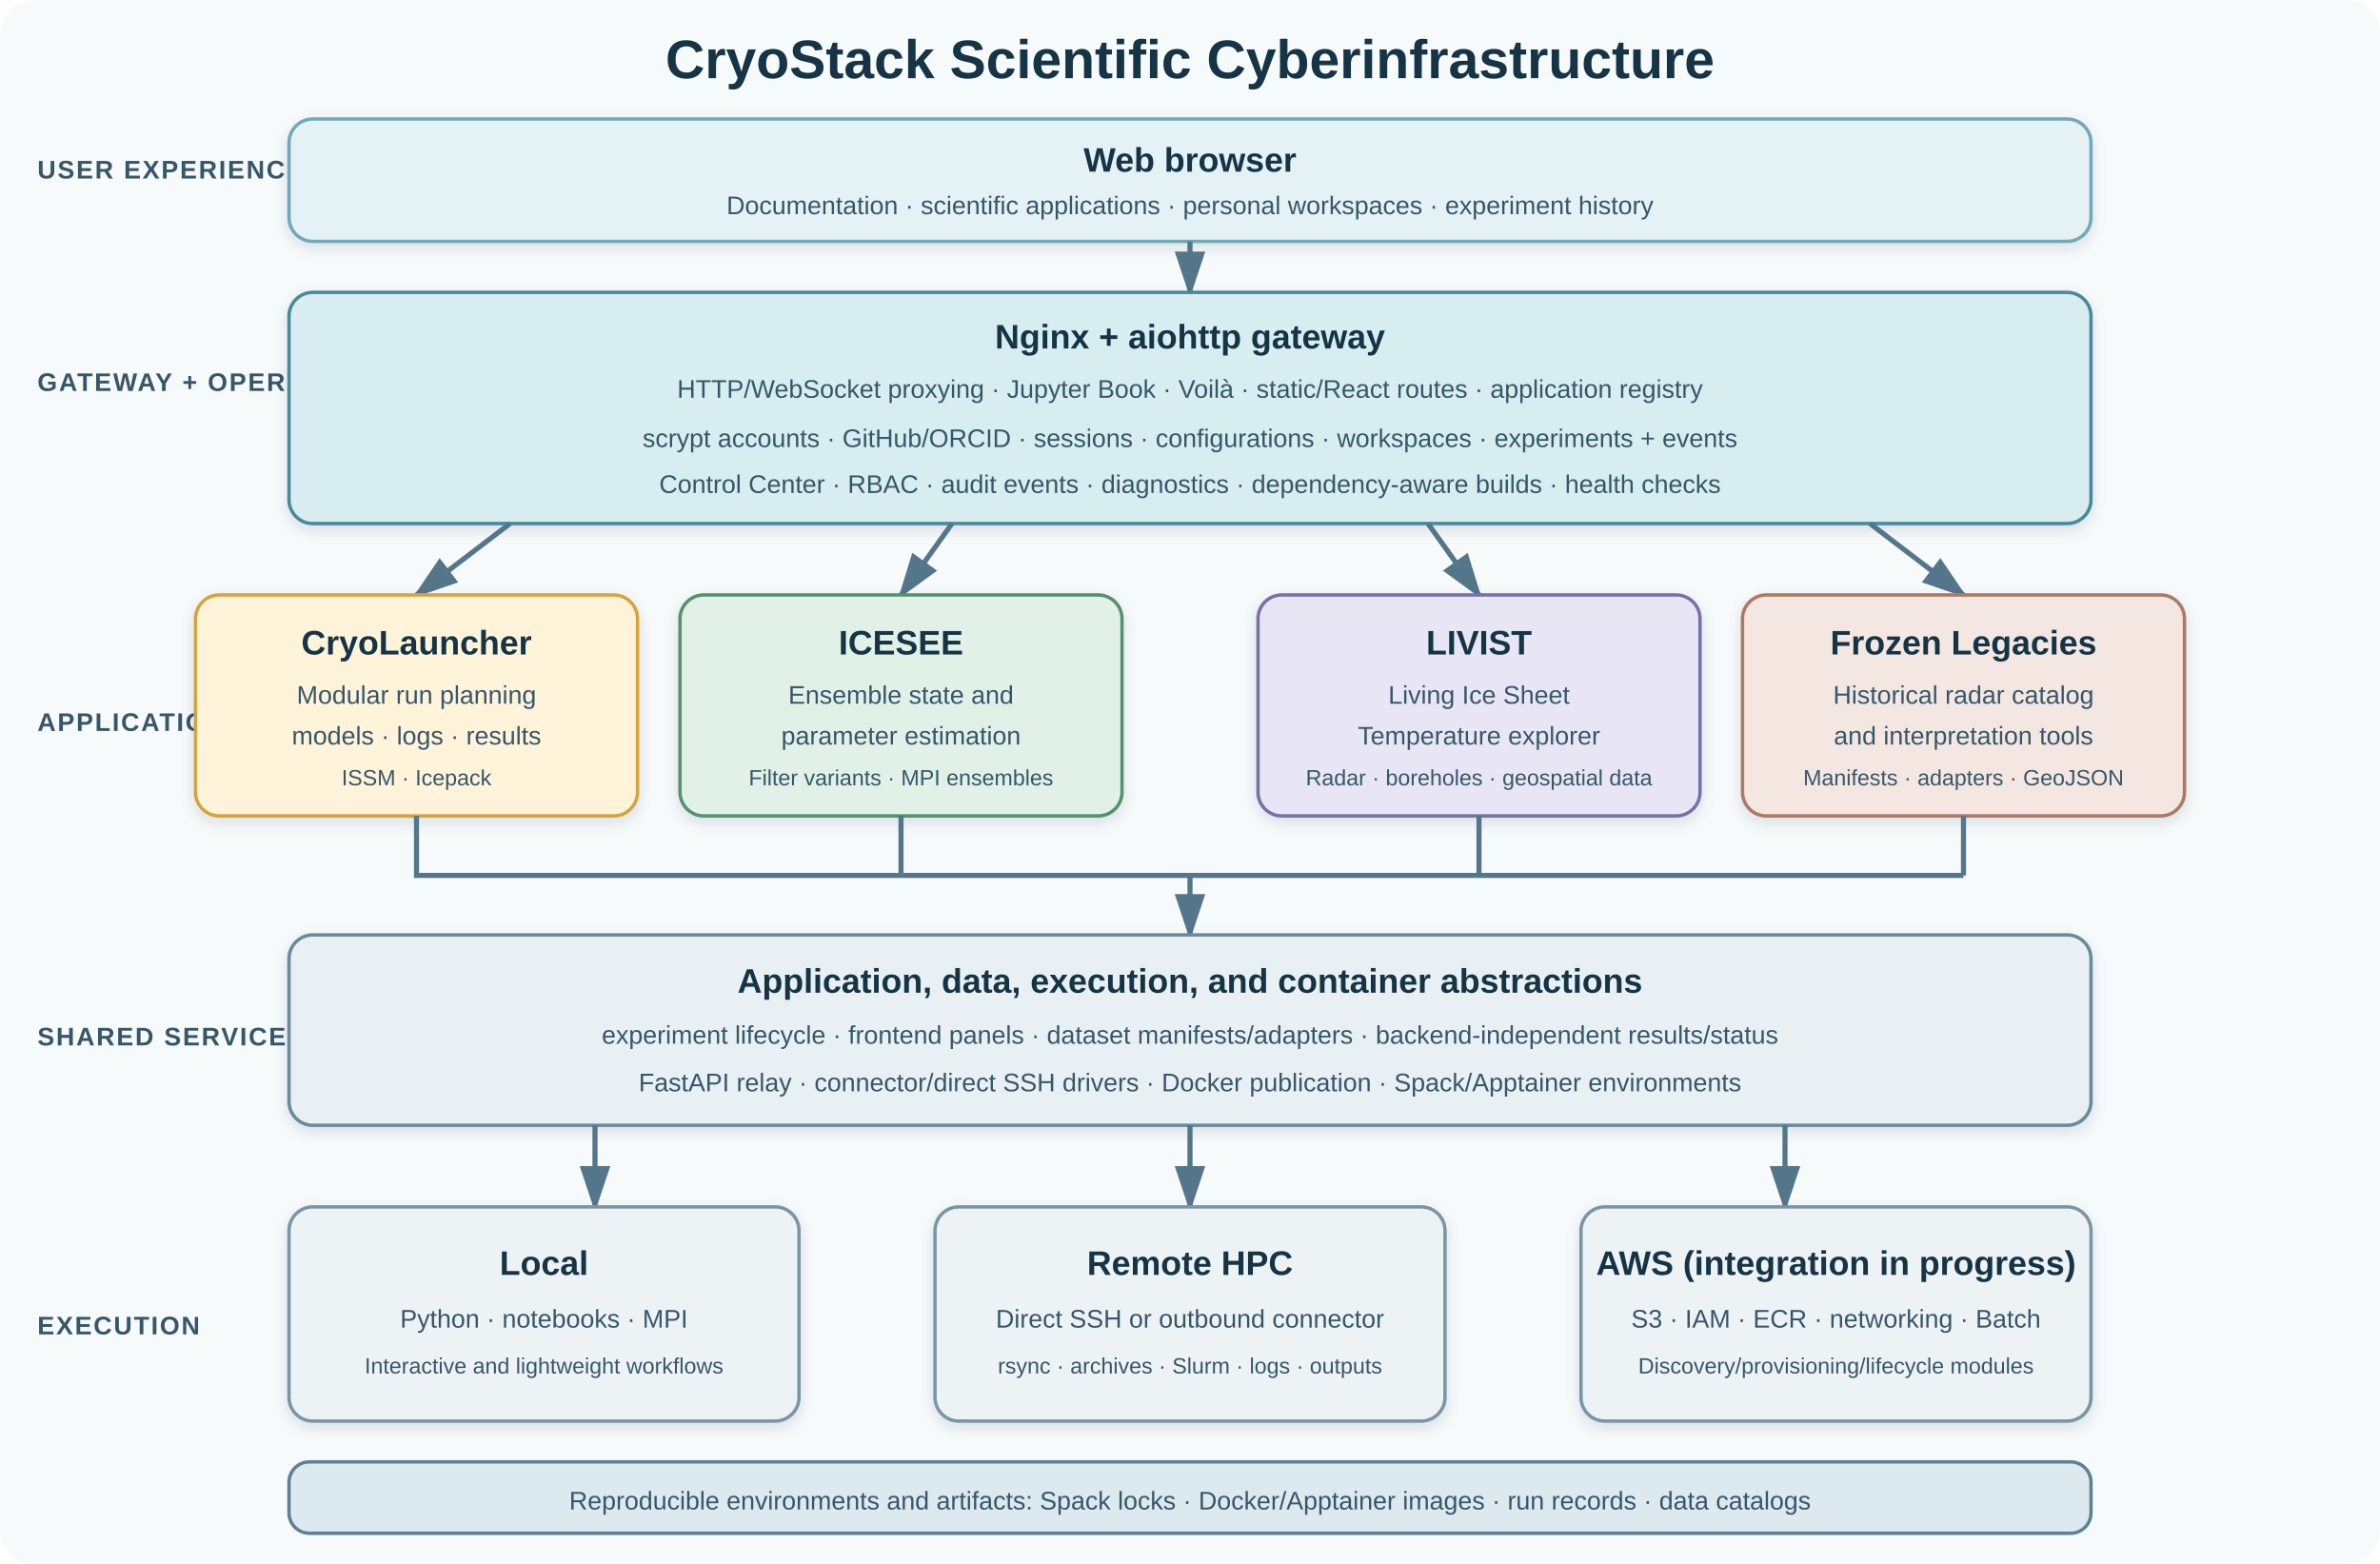
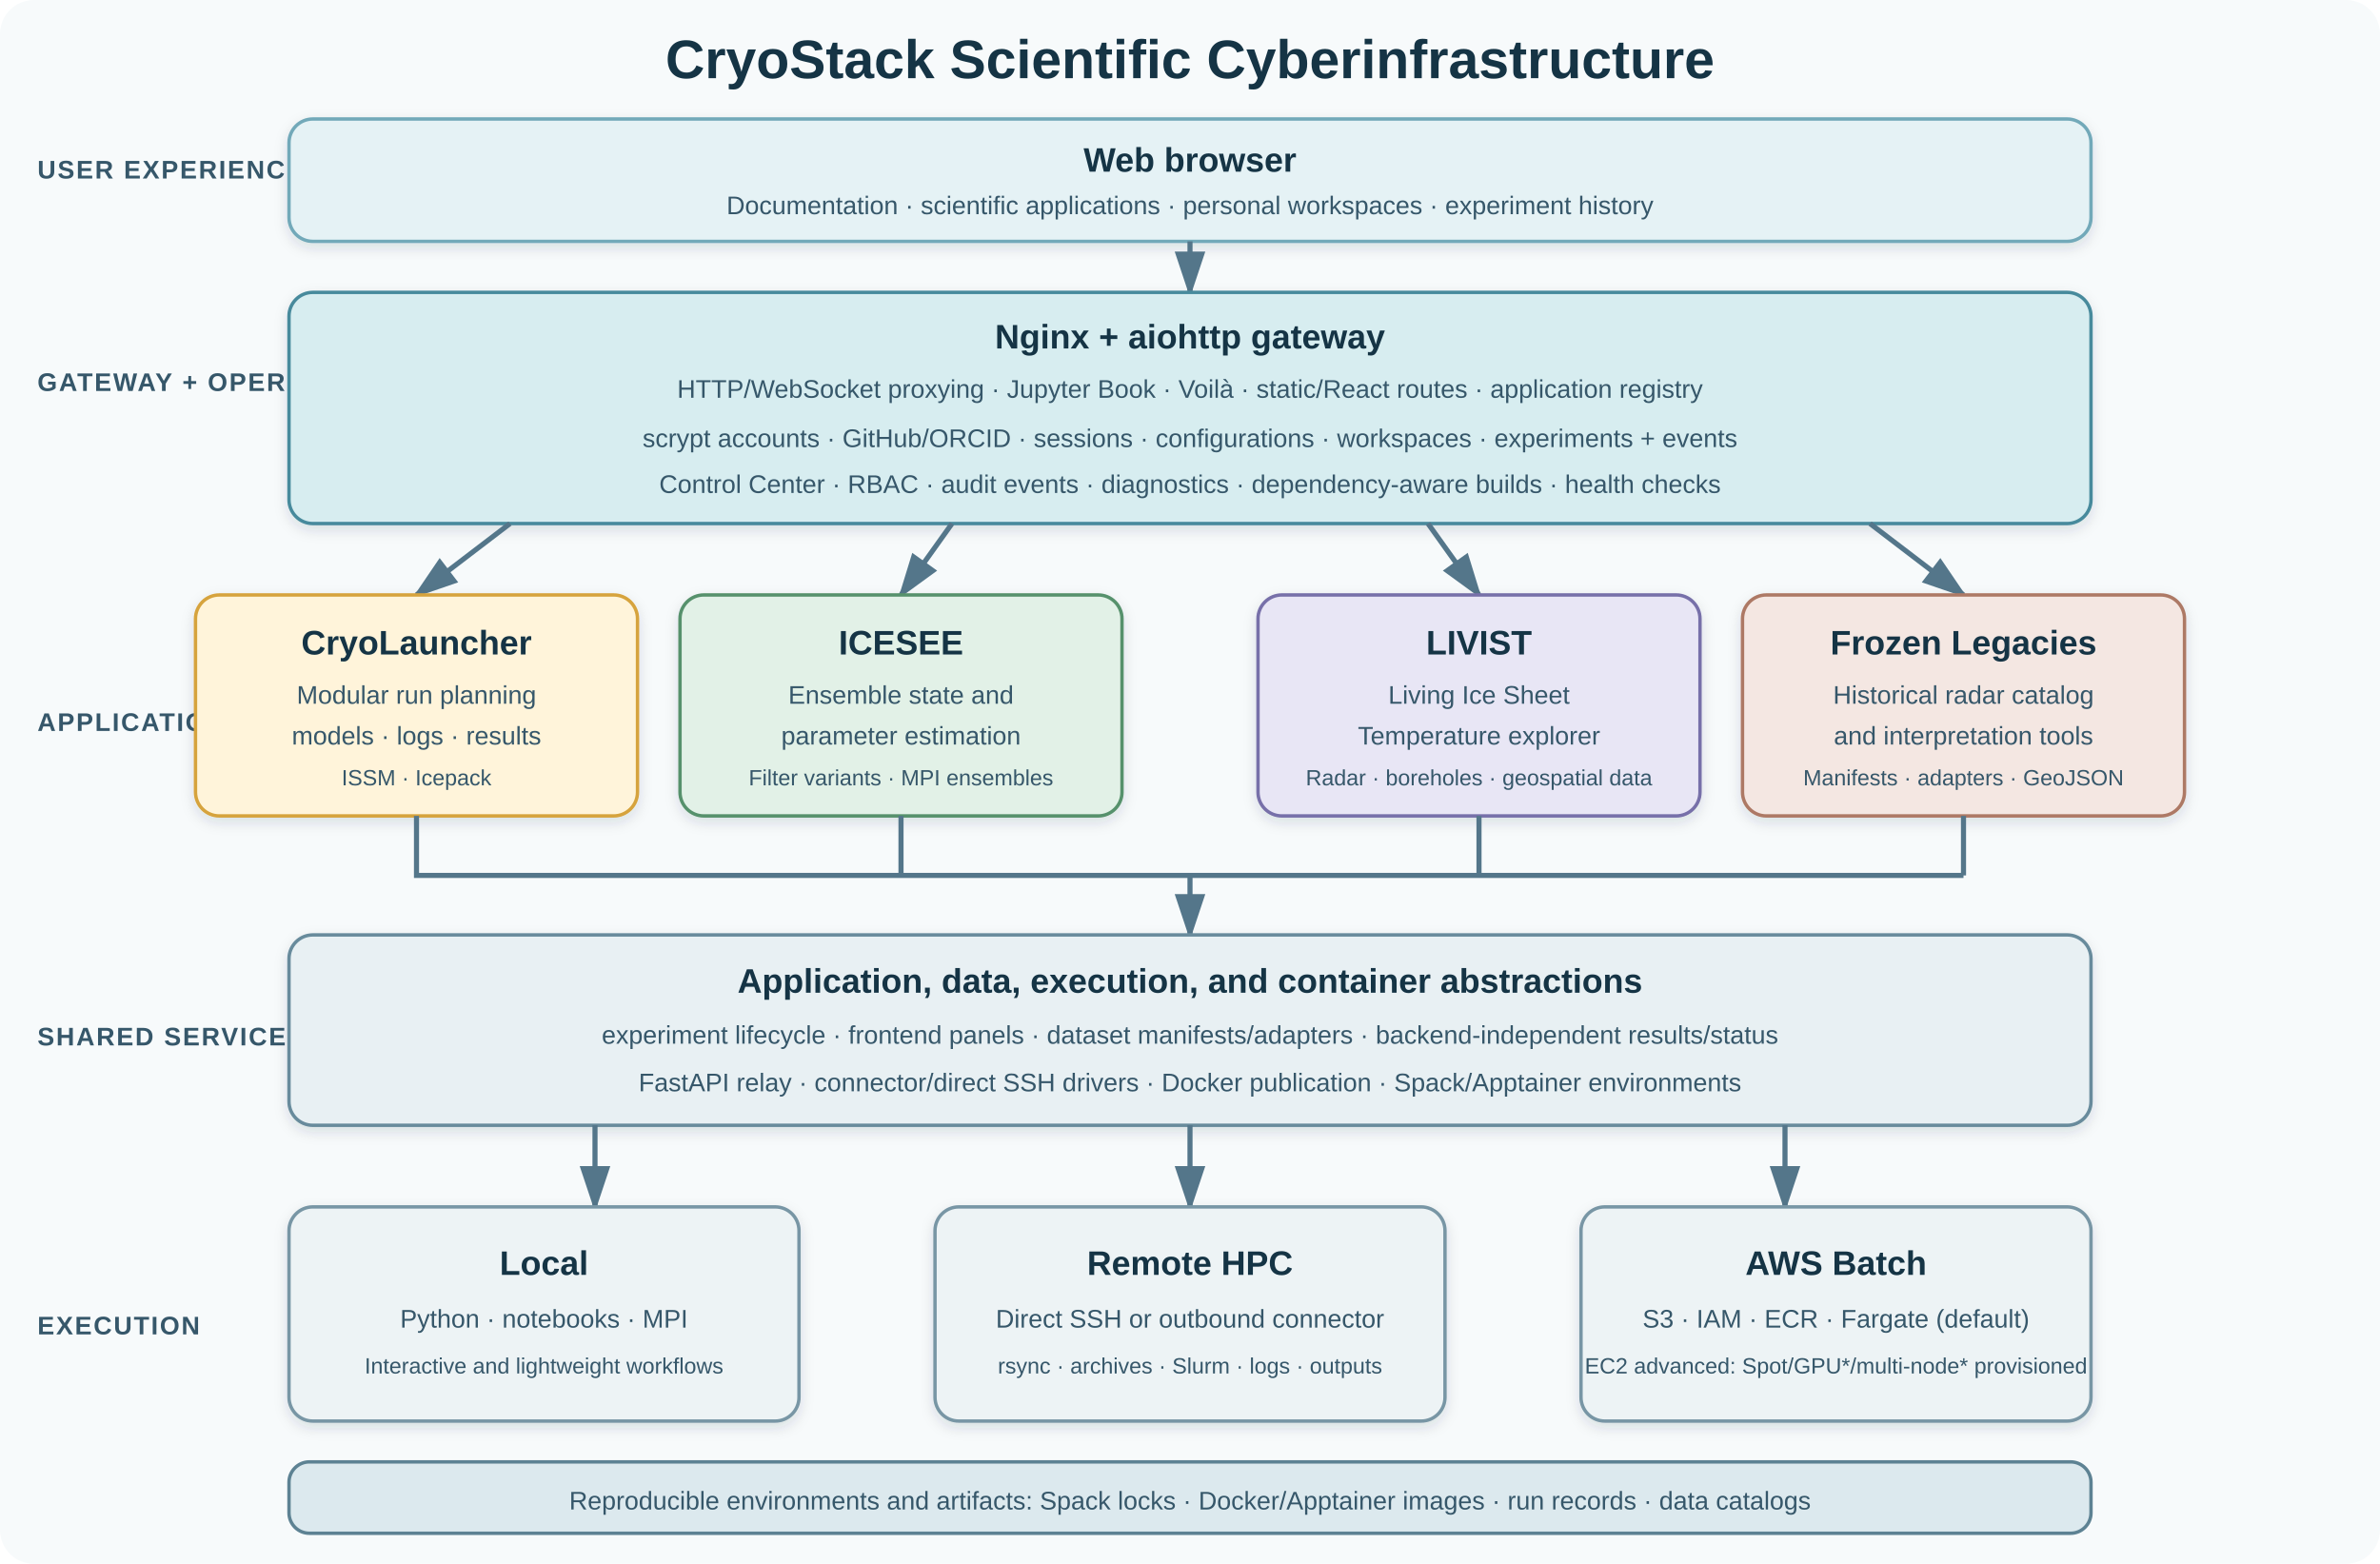
<svg xmlns="http://www.w3.org/2000/svg" width="1400" height="920" viewBox="0 0 1400 920" role="img" aria-labelledby="title desc">
  <defs>
    <style>
      text { font-family: Arial; }
      .title { font-size: 32px; font-weight: 700; fill: #153445; }
      .layer { font-size: 15px; font-weight: 700; fill: #36576a; letter-spacing: 1px; }
      .box-title { font-size: 20px; font-weight: 700; fill: #153445; }
      .body { font-size: 15px; fill: #36576a; }
      .small { font-size: 13px; fill: #36576a; }
      .arrow { stroke: #54768a; stroke-width: 3; fill: none; marker-end: url(#arrowhead); }
      .bus { stroke: #54768a; stroke-width: 3; fill: none; }
    </style>
    <marker id="arrowhead" markerWidth="10" markerHeight="10" refX="8" refY="3" orient="auto" markerUnits="strokeWidth">
      <path d="M0,0 L0,6 L9,3 z" fill="#54768a" />
    </marker>
    <filter id="shadow" x="-10%" y="-15%" width="120%" height="130%">
      <feDropShadow dx="0" dy="3" stdDeviation="4" flood-color="#153445" flood-opacity="0.13" />
    </filter>
  </defs>
  <rect width="1400" height="920" rx="20" fill="#f7fafb" />
  <text x="700" y="46" text-anchor="middle" class="title">CryoStack Scientific Cyberinfrastructure</text>
  <text x="22" y="105" class="layer">USER EXPERIENCE</text>
  <rect x="170" y="70" width="1060" height="72" rx="14" fill="#e5f2f5" stroke="#72a9b9" stroke-width="2" filter="url(#shadow)" />
  <text x="700" y="101" text-anchor="middle" class="box-title">Web browser</text>
  <text x="700" y="126" text-anchor="middle" class="body">Documentation · scientific applications · personal workspaces · experiment history</text>
  <path d="M700 142 L700 172" class="arrow" />
  <text x="22" y="230" class="layer">GATEWAY + OPERATIONS</text>
  <rect x="170" y="172" width="1060" height="136" rx="14" fill="#d7edf0" stroke="#478a9c" stroke-width="2" filter="url(#shadow)" />
  <text x="700" y="205" text-anchor="middle" class="box-title">Nginx + aiohttp gateway</text>
  <text x="700" y="234" text-anchor="middle" class="body">HTTP/WebSocket proxying · Jupyter Book · Voilà · static/React routes · application registry</text>
  <text x="700" y="263" text-anchor="middle" class="body">scrypt accounts · GitHub/ORCID · sessions · configurations · workspaces · experiments + events</text>
  <text x="700" y="290" text-anchor="middle" class="body">Control Center · RBAC · audit events · diagnostics · dependency-aware builds · health checks</text>
  <path d="M300 308 L245 350" class="arrow" />
  <path d="M560 308 L530 350" class="arrow" />
  <path d="M840 308 L870 350" class="arrow" />
  <path d="M1100 308 L1155 350" class="arrow" />
  <text x="22" y="430" class="layer">APPLICATIONS</text>
  <rect x="115" y="350" width="260" height="130" rx="14" fill="#fff4da" stroke="#d6a33c" stroke-width="2" filter="url(#shadow)" />
  <text x="245" y="385" text-anchor="middle" class="box-title">CryoLauncher</text>
  <text x="245" y="414" text-anchor="middle" class="body">Modular run planning</text>
  <text x="245" y="438" text-anchor="middle" class="body">models · logs · results</text>
  <text x="245" y="462" text-anchor="middle" class="small">ISSM · Icepack</text>
  <rect x="400" y="350" width="260" height="130" rx="14" fill="#e2f1e7" stroke="#57916c" stroke-width="2" filter="url(#shadow)" />
  <text x="530" y="385" text-anchor="middle" class="box-title">ICESEE</text>
  <text x="530" y="414" text-anchor="middle" class="body">Ensemble state and</text>
  <text x="530" y="438" text-anchor="middle" class="body">parameter estimation</text>
  <text x="530" y="462" text-anchor="middle" class="small">Filter variants · MPI ensembles</text>
  <rect x="740" y="350" width="260" height="130" rx="14" fill="#e8e6f5" stroke="#7770a9" stroke-width="2" filter="url(#shadow)" />
  <text x="870" y="385" text-anchor="middle" class="box-title">LIVIST</text>
  <text x="870" y="414" text-anchor="middle" class="body">Living Ice Sheet</text>
  <text x="870" y="438" text-anchor="middle" class="body">Temperature explorer</text>
  <text x="870" y="462" text-anchor="middle" class="small">Radar · boreholes · geospatial data</text>
  <rect x="1025" y="350" width="260" height="130" rx="14" fill="#f4e7e2" stroke="#ad7965" stroke-width="2" filter="url(#shadow)" />
  <text x="1155" y="385" text-anchor="middle" class="box-title">Frozen Legacies</text>
  <text x="1155" y="414" text-anchor="middle" class="body">Historical radar catalog</text>
  <text x="1155" y="438" text-anchor="middle" class="body">and interpretation tools</text>
  <text x="1155" y="462" text-anchor="middle" class="small">Manifests · adapters · GeoJSON</text>
  <path d="M245 480 L245 515 L1155 515" class="bus" />
  <path d="M530 480 L530 515" class="bus" />
  <path d="M870 480 L870 515" class="bus" />
  <path d="M1155 480 L1155 515" class="bus" />
  <path d="M700 515 L700 550" class="arrow" />
  <text x="22" y="615" class="layer">SHARED SERVICES</text>
  <rect x="170" y="550" width="1060" height="112" rx="14" fill="#e8f0f3" stroke="#678b9c" stroke-width="2" filter="url(#shadow)" />
  <text x="700" y="584" text-anchor="middle" class="box-title">Application, data, execution, and container abstractions</text>
  <text x="700" y="614" text-anchor="middle" class="body">experiment lifecycle · frontend panels · dataset manifests/adapters · backend-independent results/status</text>
  <text x="700" y="642" text-anchor="middle" class="body">FastAPI relay · connector/direct SSH drivers · Docker publication · Spack/Apptainer environments</text>
  <path d="M350 662 L350 710" class="arrow" />
  <path d="M700 662 L700 710" class="arrow" />
  <path d="M1050 662 L1050 710" class="arrow" />
  <text x="22" y="785" class="layer">EXECUTION</text>
  <rect x="170" y="710" width="300" height="126" rx="14" fill="#edf3f5" stroke="#7896a5" stroke-width="2" filter="url(#shadow)" />
  <text x="320" y="750" text-anchor="middle" class="box-title">Local</text>
  <text x="320" y="781" text-anchor="middle" class="body">Python · notebooks · MPI</text>
  <text x="320" y="808" text-anchor="middle" class="small">Interactive and lightweight workflows</text>
  <rect x="550" y="710" width="300" height="126" rx="14" fill="#edf3f5" stroke="#7896a5" stroke-width="2" filter="url(#shadow)" />
  <text x="700" y="750" text-anchor="middle" class="box-title">Remote HPC</text>
  <text x="700" y="781" text-anchor="middle" class="body">Direct SSH or outbound connector</text>
  <text x="700" y="808" text-anchor="middle" class="small">rsync · archives · Slurm · logs · outputs</text>
  <rect x="930" y="710" width="300" height="126" rx="14" fill="#edf3f5" stroke="#7896a5" stroke-width="2" filter="url(#shadow)" />
-   <text x="1080" y="750" text-anchor="middle" class="box-title">AWS (integration in progress)</text>
-   <text x="1080" y="781" text-anchor="middle" class="body">S3 · IAM · ECR · networking · Batch</text>
-   <text x="1080" y="808" text-anchor="middle" class="small">Discovery/provisioning/lifecycle modules</text>
+   <text x="1080" y="750" text-anchor="middle" class="box-title">AWS Batch</text>
+   <text x="1080" y="781" text-anchor="middle" class="body">S3 · IAM · ECR · Fargate (default)</text>
+   <text x="1080" y="808" text-anchor="middle" class="small">EC2 advanced: Spot/GPU*/multi-node* provisioned</text>
  <rect x="170" y="860" width="1060" height="42" rx="12" fill="#dce9ee" stroke="#5d8293" stroke-width="2" />
  <text x="700" y="888" text-anchor="middle" class="body">Reproducible environments and artifacts: Spack locks · Docker/Apptainer images · run records · data catalogs</text>
</svg>
